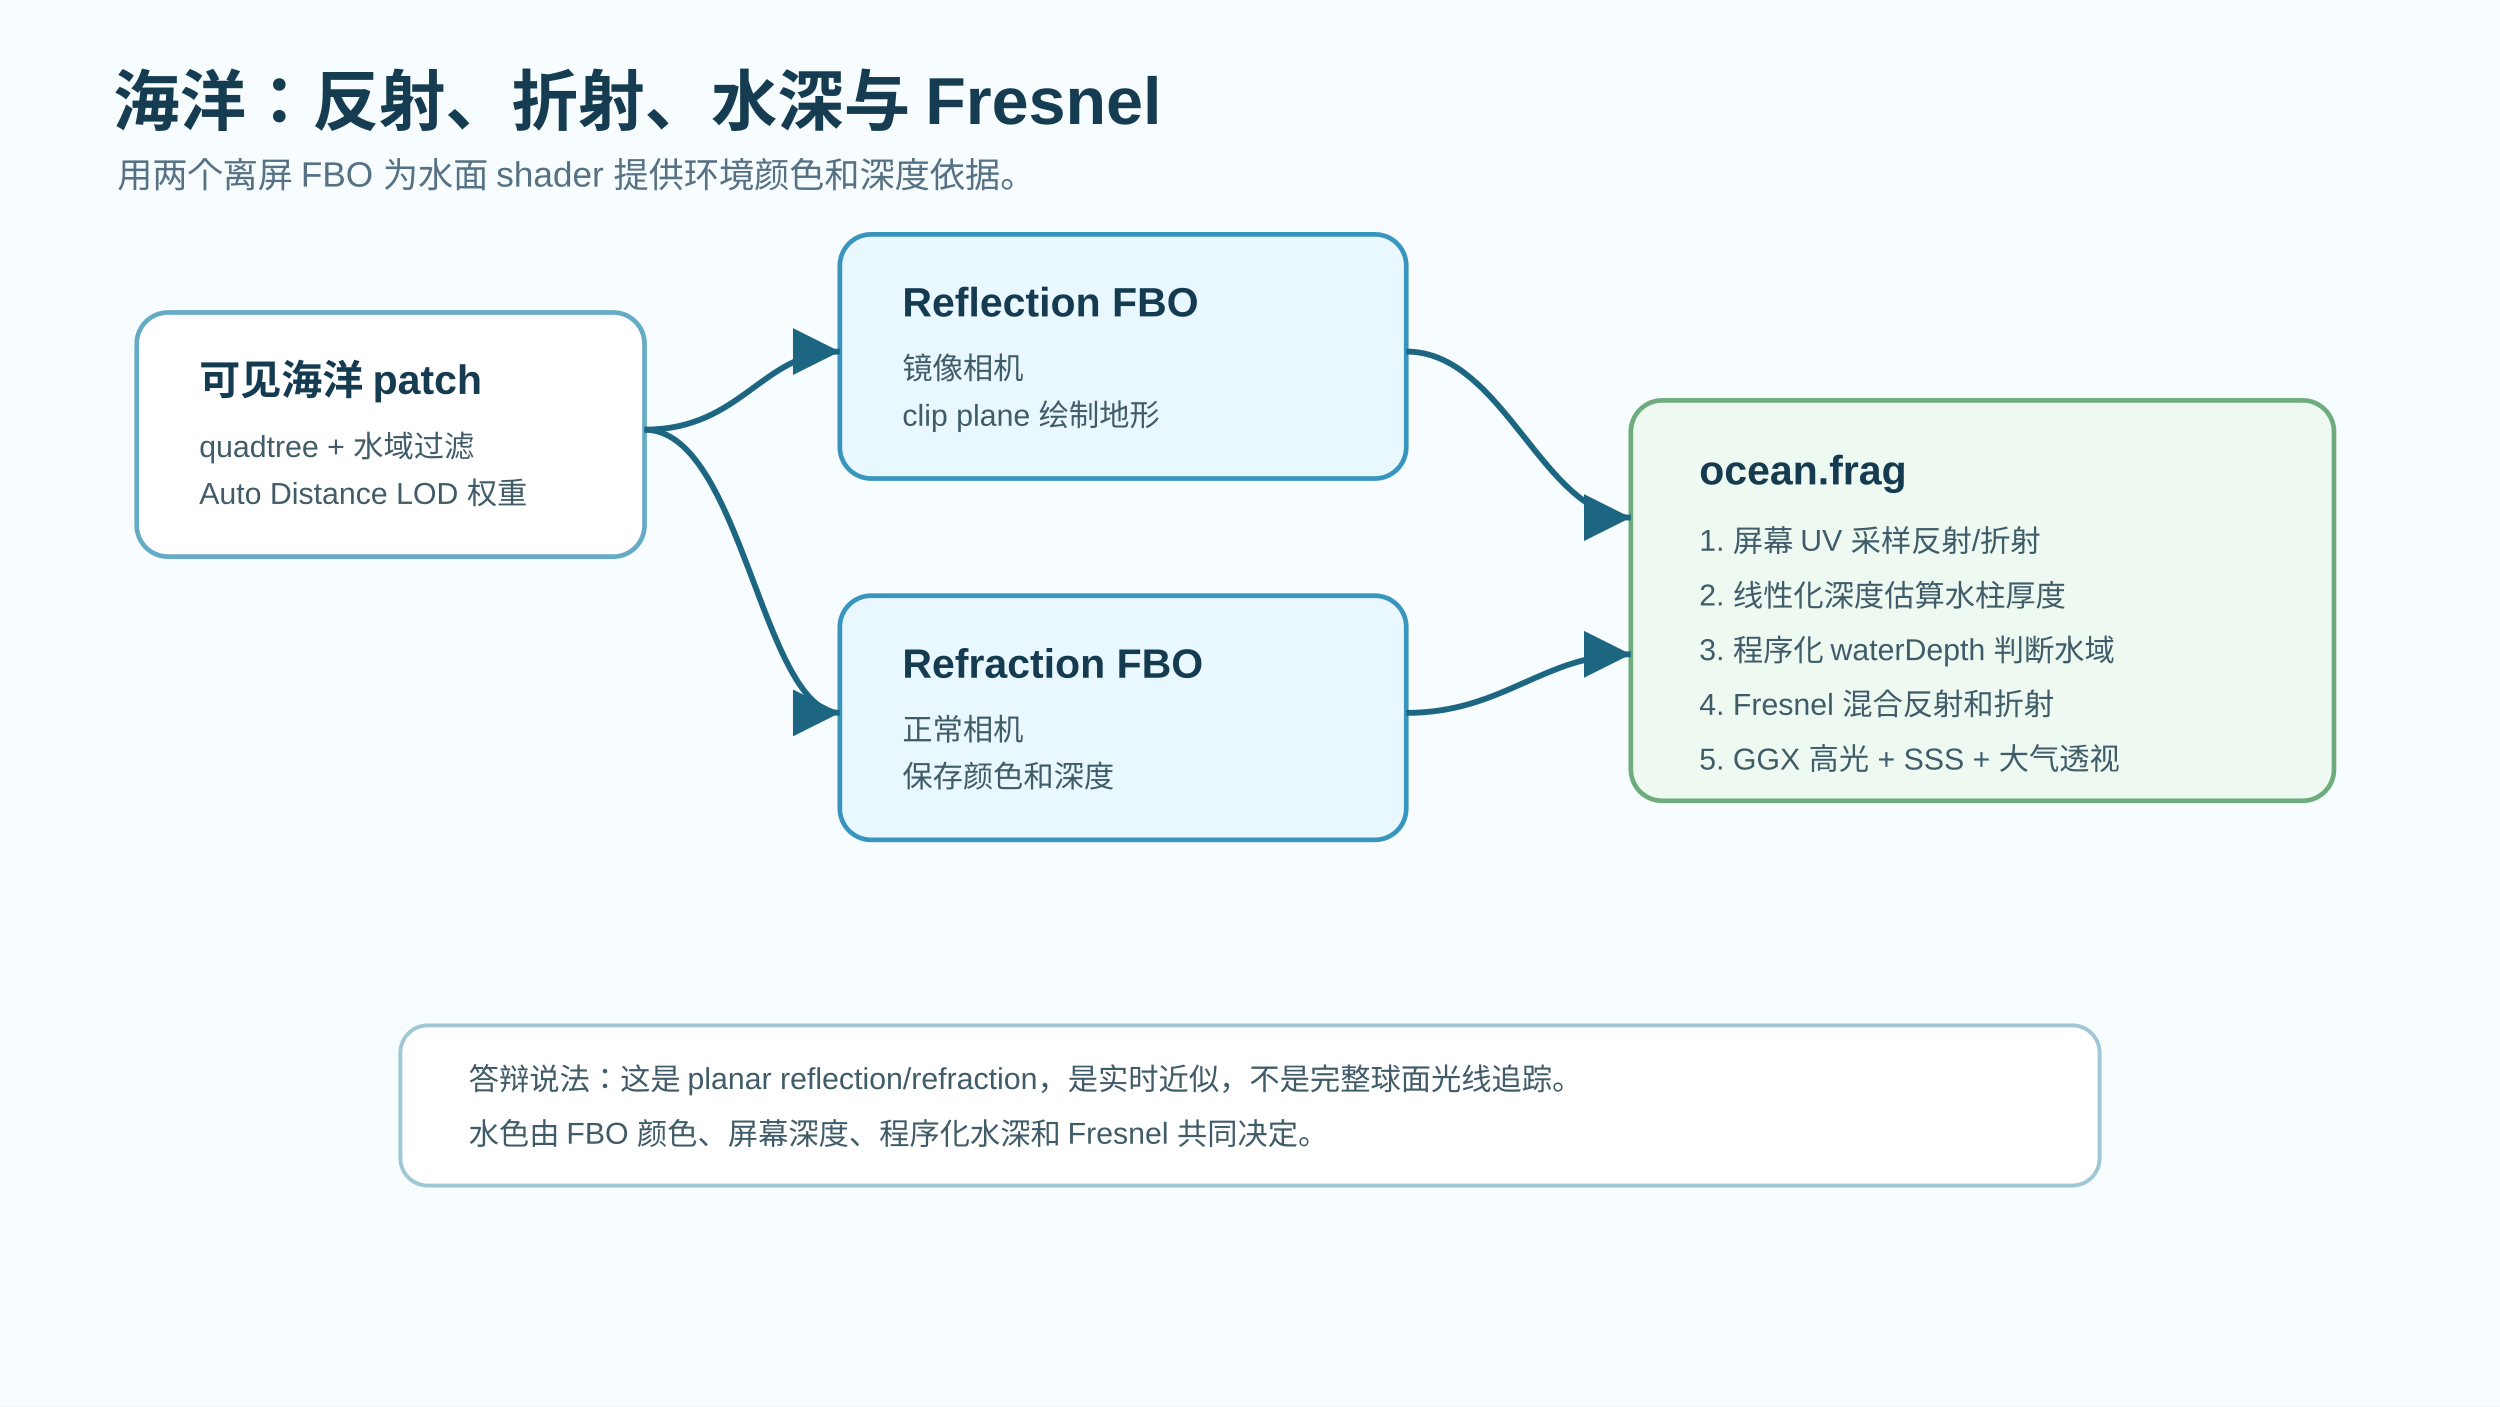
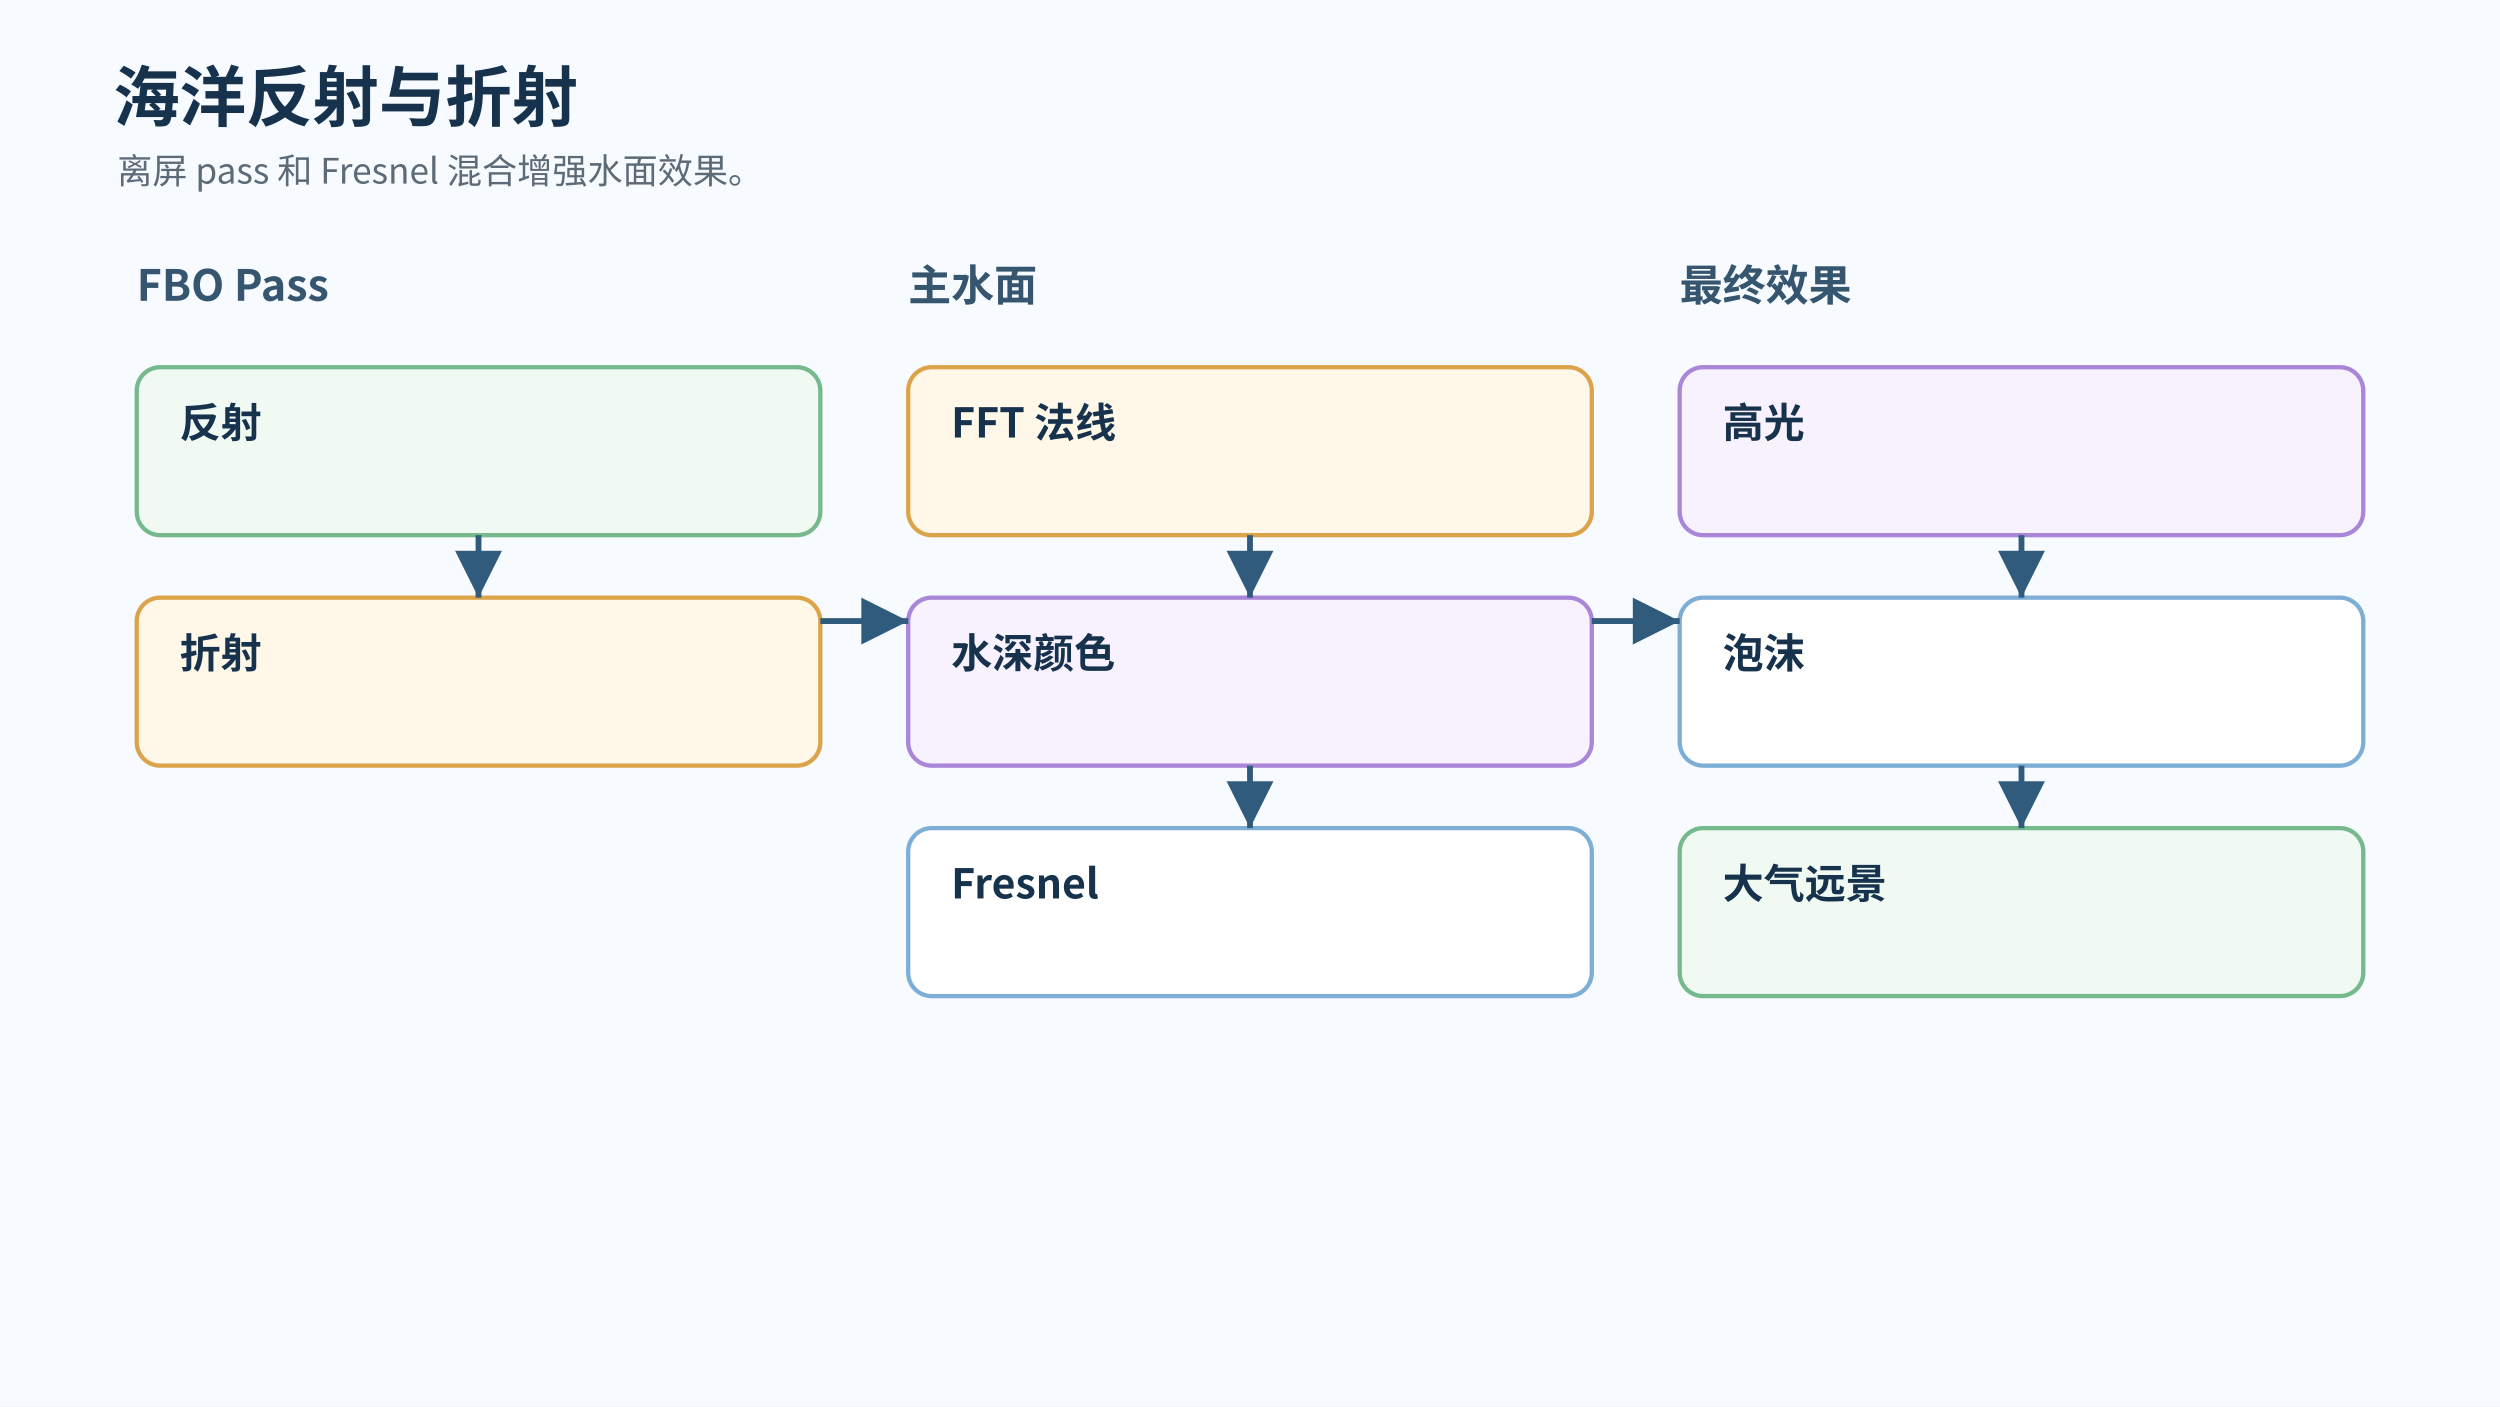
<svg xmlns="http://www.w3.org/2000/svg" width="1280" height="720" viewBox="0 0 1280 720" role="img" aria-labelledby="title desc">
  <defs>
    <marker id="arrow" markerWidth="12" markerHeight="12" refX="10" refY="6" orient="auto">
-       <path d="M2,2 L10,6 L2,10 Z" fill="#1d6681" />
+       <path d="M2,2 L10,6 L2,10 Z" fill="#315b7c" />
    </marker>
    <style>
-       .bg{fill:#f7fcff}.title{font:700 34px 'Microsoft YaHei',Arial,sans-serif;fill:#153c50}.sub{font:18px 'Microsoft YaHei',Arial,sans-serif;fill:#557183}
-       .box{fill:#fff;stroke:#65abc5;stroke-width:2.4;rx:16}.fbo{fill:#e9f7ff;stroke:#3795be;stroke-width:2.4;rx:16}.shader{fill:#eef9f2;stroke:#6fac7d;stroke-width:2.4;rx:16}
-       .label{font:700 21px 'Microsoft YaHei',Arial,sans-serif;fill:#143b50}.small{font:15.5px 'Microsoft YaHei',Arial,sans-serif;fill:#405c68}.arrow{stroke:#1d6681;stroke-width:3;fill:none;marker-end:url(#arrow)}
+       .bg{fill:#f7fbff}.title{font:700 34px 'Microsoft YaHei','Noto Sans CJK SC',Arial,sans-serif;fill:#17324d}.sub{font:18px 'Microsoft YaHei','Noto Sans CJK SC',Arial,sans-serif;fill:#5d6b78}
+       .lane{font:700 22px 'Microsoft YaHei','Noto Sans CJK SC',Arial,sans-serif;fill:#36566f}.box{fill:#fff;stroke-width:2.2}.blue{stroke:#7daed5;fill:#ffffff}.green{stroke:#76b98d;fill:#f0faf3}.amber{stroke:#dca44a;fill:#fff8e8}.violet{stroke:#a986d7;fill:#f8f2ff}
+       .label{font:700 21px 'Microsoft YaHei','Noto Sans CJK SC',Arial,sans-serif;fill:#17324d}.small{font:16px 'Microsoft YaHei','Noto Sans CJK SC',Arial,sans-serif;fill:#435464}.arrow{stroke:#315b7c;stroke-width:3;fill:none;marker-end:url(#arrow)}
    </style>
  </defs>
  <rect class="bg" width="1280" height="720" />
-   <text class="title" x="58" y="64">海洋：反射、折射、水深与 Fresnel</text>
-   <text class="sub" x="60" y="96">用两个离屏 FBO 为水面 shader 提供环境颜色和深度依据。</text>
-   <rect class="box" x="70" y="160" width="260" height="125" />
-   <text class="label" x="102" y="202">可见海洋 patch</text>
-   <text class="small" x="102" y="234">quadtree + 水域过滤</text>
-   <text class="small" x="102" y="258">Auto Distance LOD 权重</text>
-   <rect class="fbo" x="430" y="120" width="290" height="125" />
-   <text class="label" x="462" y="162">Reflection FBO</text>
-   <text class="small" x="462" y="194">镜像相机</text>
-   <text class="small" x="462" y="218">clip plane 绘制地形</text>
-   <rect class="fbo" x="430" y="305" width="290" height="125" />
-   <text class="label" x="462" y="347">Refraction FBO</text>
-   <text class="small" x="462" y="379">正常相机</text>
-   <text class="small" x="462" y="403">保存颜色和深度</text>
-   <rect class="shader" x="835" y="205" width="360" height="205" />
-   <text class="label" x="870" y="248">ocean.frag</text>
-   <text class="small" x="870" y="282">1. 屏幕 UV 采样反射/折射</text>
-   <text class="small" x="870" y="310">2. 线性化深度估算水柱厚度</text>
-   <text class="small" x="870" y="338">3. 程序化 waterDepth 判断水域</text>
-   <text class="small" x="870" y="366">4. Fresnel 混合反射和折射</text>
-   <text class="small" x="870" y="394">5. GGX 高光 + SSS + 大气透视</text>
-   <rect x="205" y="525" width="870" height="82" rx="14" fill="#fff" stroke="#9fc7d5" stroke-width="2" />
-   <text class="small" x="240" y="558">答辩说法：这是 planar reflection/refraction，是实时近似，不是完整球面光线追踪。</text>
-   <text class="small" x="240" y="586">水色由 FBO 颜色、屏幕深度、程序化水深和 Fresnel 共同决定。</text>
-   <path class="arrow" d="M330 220 C380 220 390 180 430 180" />
-   <path class="arrow" d="M330 220 C380 220 390 365 430 365" />
-   <path class="arrow" d="M720 180 C770 180 790 265 835 265" />
-   <path class="arrow" d="M720 365 C770 365 790 335 835 335" />
+   <text class="title" x="58" y="62">海洋反射与折射</text>
+   <text class="sub" x="60" y="94" text-anchor="start">离屏 pass 和 Fresnel 混合增强水面效果。</text>
+   <text class="lane" x="70" y="154">FBO Pass</text>
+   <rect class="box green" x="70" y="188" width="350" height="86" rx="12" />
+   <text class="label" x="92" y="224" text-anchor="start">反射</text>
+   <rect class="box amber" x="70" y="306" width="350" height="86" rx="12" />
+   <text class="label" x="92" y="342" text-anchor="start">折射</text>
+   <path class="arrow" d="M245 274 L245 306" />
+   <text class="lane" x="465" y="154">主水面</text>
+   <rect class="box amber" x="465" y="188" width="350" height="86" rx="12" />
+   <text class="label" x="487" y="224" text-anchor="start">FFT 法线</text>
+   <rect class="box violet" x="465" y="306" width="350" height="86" rx="12" />
+   <text class="label" x="487" y="342" text-anchor="start">水深颜色</text>
+   <path class="arrow" d="M640 274 L640 306" />
+   <rect class="box blue" x="465" y="424" width="350" height="86" rx="12" />
+   <text class="label" x="487" y="460" text-anchor="start">Fresnel</text>
+   <path class="arrow" d="M640 392 L640 424" />
+   <path class="arrow" d="M420 318 C442 318, 442 318, 465 318" />
+   <text class="lane" x="860" y="154">最终效果</text>
+   <rect class="box violet" x="860" y="188" width="350" height="86" rx="12" />
+   <text class="label" x="882" y="224" text-anchor="start">高光</text>
+   <rect class="box blue" x="860" y="306" width="350" height="86" rx="12" />
+   <text class="label" x="882" y="342" text-anchor="start">泡沫</text>
+   <path class="arrow" d="M1035 274 L1035 306" />
+   <rect class="box green" x="860" y="424" width="350" height="86" rx="12" />
+   <text class="label" x="882" y="460" text-anchor="start">大气远景</text>
+   <path class="arrow" d="M1035 392 L1035 424" />
+   <path class="arrow" d="M815 318 C838 318, 838 318, 860 318" />
</svg>
